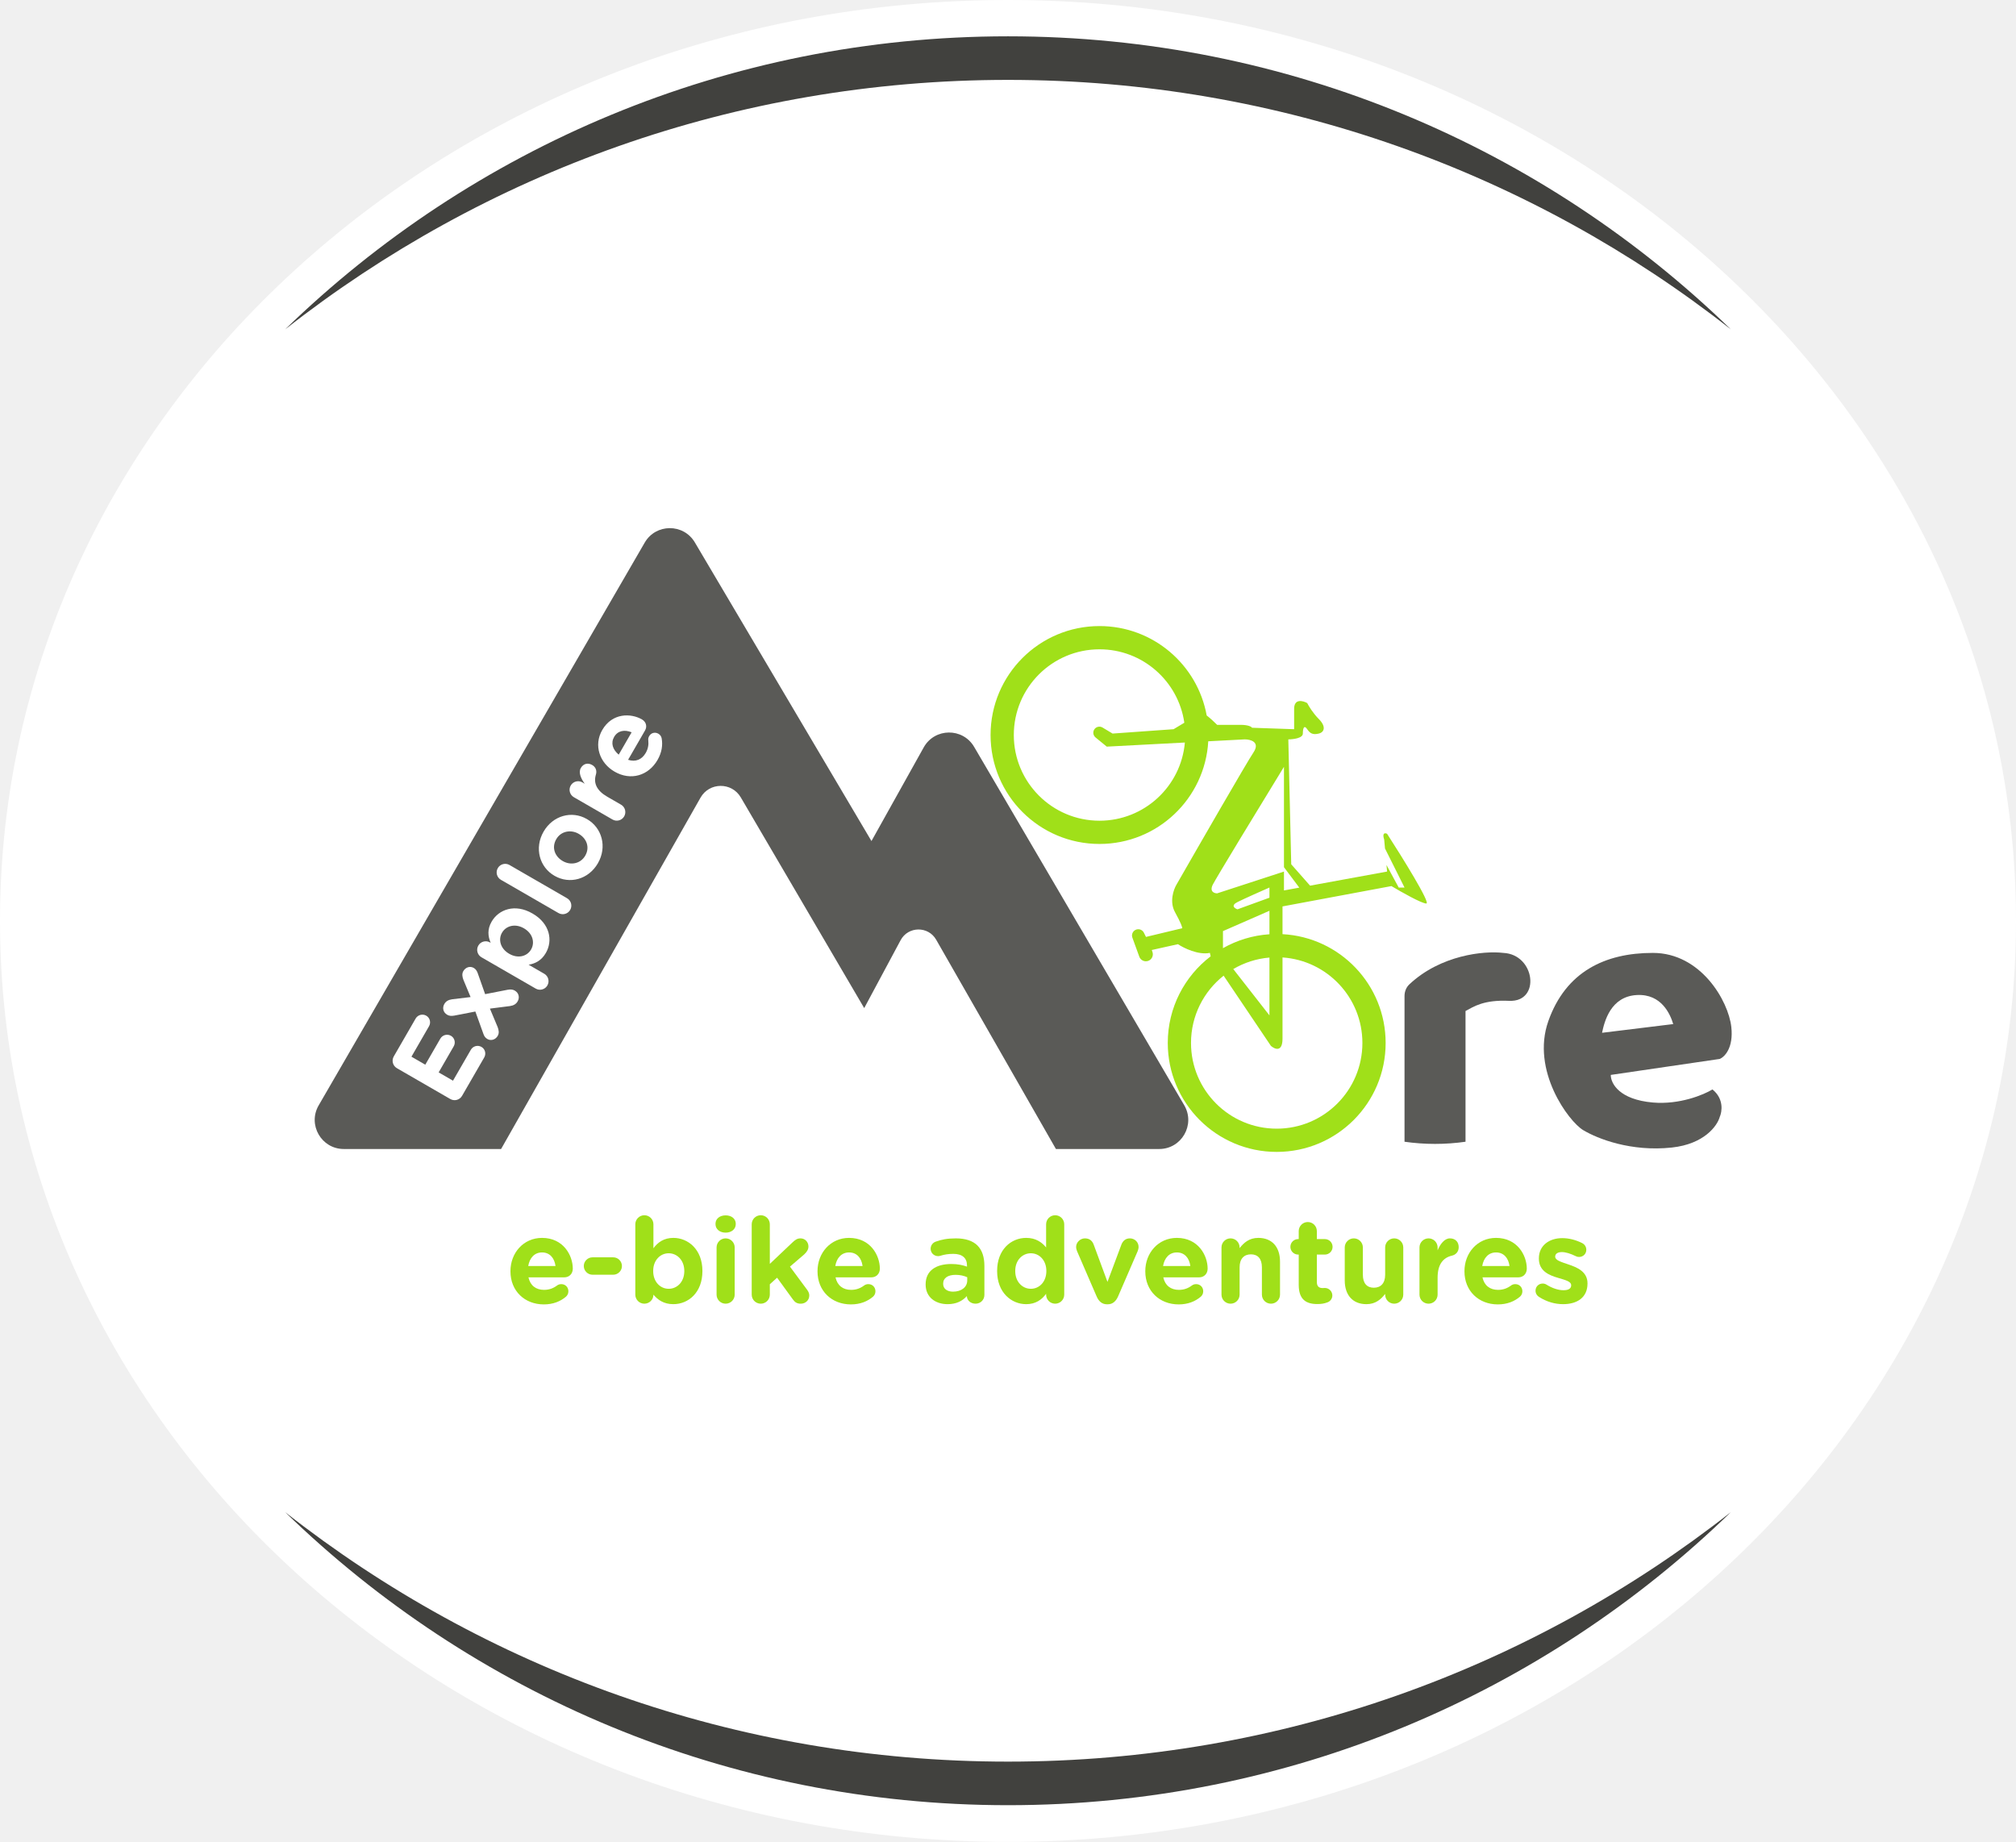
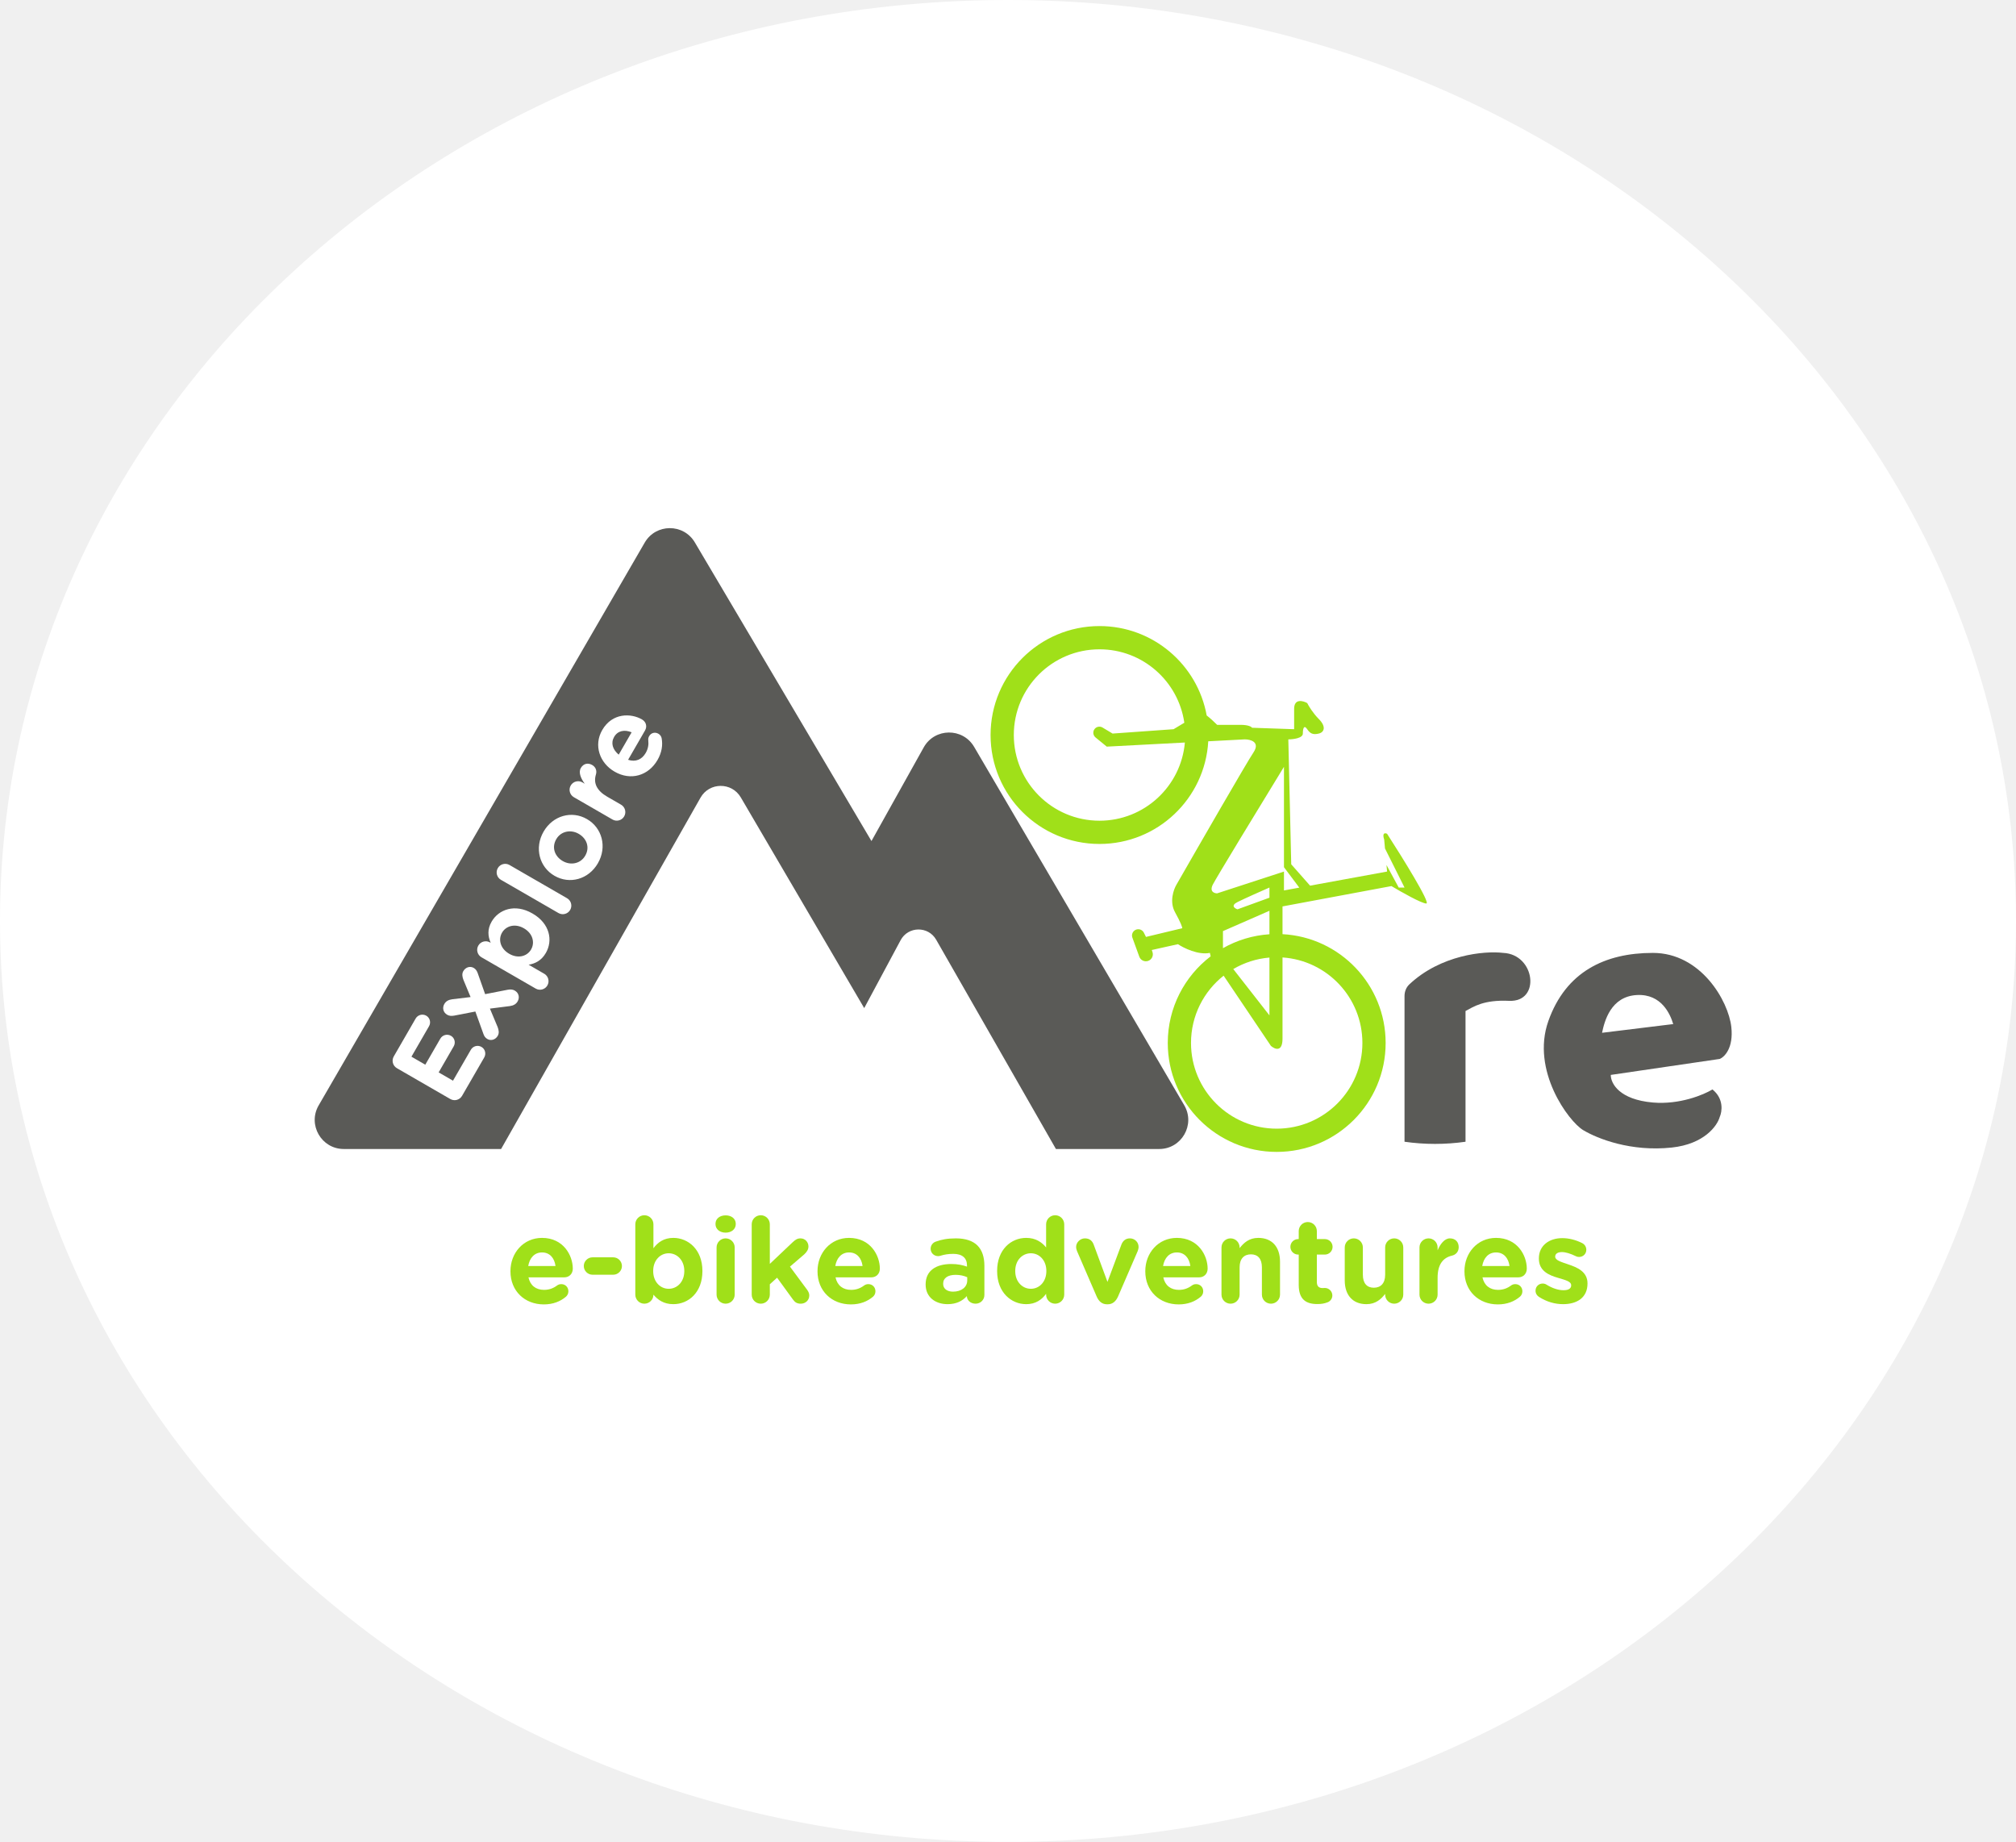
<svg xmlns="http://www.w3.org/2000/svg" viewBox="63 50.5 694 634" fill="none">
  <ellipse cx="410" cy="367.5" rx="347" ry="317" fill="white" />
-   <path fill-rule="evenodd" clip-rule="evenodd" d="M161.165 163.87C229.683 110.081 316.09 78 410 78C503.91 78 590.317 110.081 658.835 163.87C594.535 101.443 506.763 63 410 63C313.237 63 225.465 101.443 161.165 163.87Z" fill="#41413E" />
-   <path fill-rule="evenodd" clip-rule="evenodd" d="M658.835 571C590.317 624.788 503.91 656.87 410 656.87C316.09 656.87 229.683 624.788 161.165 571C225.465 633.426 313.237 671.87 410 671.87C506.763 671.87 594.535 633.426 658.835 571Z" fill="#41413E" />
  <path fill-rule="evenodd" clip-rule="evenodd" d="M441.5 341C461.485 341 477.819 325.366 478.939 305.661L491.5 305C493.5 305 496.9 305.9 494.5 309.5C492.1 313.1 475.833 341.333 468 355C467 356.667 465.5 360.9 467.5 364.5C469.5 368.1 470 369.667 470 370L457.5 373L456.774 371.547C456.322 370.643 455.302 370.174 454.322 370.42C453.08 370.73 452.381 372.046 452.818 373.249L455.2 379.801C455.645 381.025 456.984 381.672 458.22 381.26C459.479 380.84 460.16 379.479 459.74 378.22L459.5 377.5L468.5 375.5C470.5 376.833 475.5 379.3 479.5 378.5L479.762 379.678C470.789 386.529 465 397.339 465 409.5C465 430.211 481.789 447 502.5 447C523.211 447 540 430.211 540 409.5C540 389.46 524.281 373.092 504.5 372.052V362.5L542 355.5C545.333 357.5 552.4 361.5 554 361.5C555.6 361.5 545.667 345.5 540.5 337.5C539.833 337.167 538.7 337.1 539.5 339.5L539.778 342.556L546.5 356H544.5L540.294 348.235L540.5 350.5L513.989 355.354L507.5 348L506.5 305L506.5 305V305C508.167 305 511.5 304.6 511.5 303C511.5 301 512 300 513 301.5C514 303 515 303.5 517 303C519 302.5 519.5 300.5 517 298C515 296 513.5 293.5 513 292.5C511.5 291.667 508.5 290.9 508.5 294.5V301.5L494 301C493.833 300.667 492.8 300 490 300H482C481.122 299.122 479.578 297.665 478.398 296.773C475.229 279.273 459.914 266 441.5 266C420.789 266 404 282.789 404 303.5C404 324.211 420.789 341 441.5 341ZM500 372.082V364L484 371V376.874C488.777 374.159 494.209 372.463 500 372.082ZM487.55 384.064C491.257 381.88 495.484 380.483 500 380.104V400L487.55 384.064ZM484.228 386.339L500.5 410.5C501.833 411.667 504.5 412.8 504.5 408V380.067C519.86 381.095 532 393.88 532 409.5C532 425.792 518.792 439 502.5 439C486.208 439 473 425.792 473 409.5C473 400.108 477.389 391.741 484.228 386.339ZM441.5 333C456.921 333 469.579 321.167 470.888 306.085L444 307.5L440.135 304.338C439.234 303.601 439.107 302.271 439.852 301.377C440.513 300.585 441.653 300.392 442.537 300.922L446 303L467 301.5C467.277 301.334 467.602 301.137 467.964 300.919L467.969 300.916L467.969 300.916L467.969 300.916C468.754 300.442 469.708 299.866 470.7 299.278C468.652 284.985 456.359 274 441.5 274C425.208 274 412 287.208 412 303.5C412 319.792 425.208 333 441.5 333ZM510.276 356.034L505 349V314.45C496.458 328.409 481.63 352.739 480.5 355C479.3 357.4 481 358 482 358L505 350.5V357L510.276 356.034ZM500 359.5V356C497.333 357.167 491.4 359.8 489 361C486.6 362.2 488 363.167 489 363.5L500 359.5Z" fill="#A0E019" />
  <path opacity="0.87" fill-rule="evenodd" clip-rule="evenodd" d="M235.5 446L304.152 325.064C307.194 319.705 314.897 319.653 318.012 324.97L360.5 397.5L373.03 374.133C375.629 369.287 382.543 369.192 385.275 373.964L426.5 446H462.045C469.773 446 474.58 437.609 470.671 430.942L398.342 307.581C394.431 300.909 384.751 301.013 380.983 307.767L363 340L302.196 237.202C298.304 230.622 288.769 230.665 284.936 237.28L172.699 430.987C168.836 437.653 173.647 446 181.352 446H235.5ZM274.411 304.152C273.19 306.268 273.906 308.517 275.99 310.258L280.43 302.568C277.972 301.552 275.652 302.003 274.411 304.152ZM289.643 303.052C290.315 303.439 290.644 304.032 290.766 304.596C291.198 306.949 290.855 309.483 289.343 312.102C286.222 317.508 280.12 319.314 274.613 316.134L274.545 316.095C269.408 313.129 267.29 307.026 270.314 301.787C273.785 295.776 280.253 295.973 283.98 298.125C285.458 298.978 285.83 300.582 285.055 301.925L279.219 312.033C281.827 312.867 283.967 311.953 285.285 309.669C286.099 308.259 286.341 306.832 286.17 305.345C286.115 304.82 286.174 304.407 286.484 303.87C287.144 302.728 288.501 302.392 289.643 303.052ZM273.845 332.585C275.256 333.4 277.057 332.917 277.871 331.507C278.685 330.096 278.203 328.295 276.792 327.481L272.024 324.728C268.397 322.634 267.25 320.046 268.138 317.112C268.504 315.935 268.202 314.596 266.859 313.821C265.415 312.987 263.85 313.293 262.939 314.871C262.067 316.382 262.981 318.522 264.3 320.269L263.494 319.803C262.084 318.989 260.283 319.472 259.469 320.882C258.655 322.293 259.137 324.093 260.547 324.908L273.845 332.585ZM265.096 332.462C270.268 335.448 272.061 342.035 268.823 347.643C265.605 353.218 259.09 354.963 253.918 351.978L253.851 351.939C248.68 348.953 246.886 342.366 250.124 336.758C253.342 331.183 259.858 329.437 265.029 332.423L265.096 332.462ZM256.759 346.902C259.412 348.433 262.834 347.857 264.463 345.036C266.15 342.115 264.908 339.069 262.255 337.538L262.188 337.499C259.535 335.967 256.113 336.544 254.484 339.365C252.798 342.286 254.039 345.331 256.692 346.863L256.759 346.902ZM255.256 364.783C256.666 365.598 258.467 365.115 259.282 363.705C260.096 362.294 259.613 360.493 258.203 359.679L238.39 348.24C236.98 347.426 235.179 347.908 234.365 349.319C233.55 350.729 234.033 352.53 235.443 353.344L255.256 364.783ZM251.436 389.702C250.621 391.113 248.821 391.595 247.41 390.781L228.739 380.001C227.329 379.187 226.846 377.386 227.661 375.976C228.475 374.565 230.276 374.083 231.686 374.897L231.921 375.033C230.96 372.821 230.706 370.391 232.238 367.738C234.661 363.54 240.259 361.444 246.27 364.915L246.337 364.953C252.348 368.424 253.371 374.253 250.908 378.518C249.338 381.238 247.126 382.199 244.984 382.574L250.357 385.677C251.768 386.491 252.25 388.292 251.436 389.702ZM238.33 378.822C241.319 380.548 244.444 379.71 245.82 377.326C247.197 374.942 246.413 371.803 243.39 370.058L243.323 370.019C240.334 368.293 237.19 369.164 235.813 371.549C234.437 373.933 235.274 377.058 238.263 378.783L238.33 378.822ZM230.764 408.134C232.041 408.871 233.582 408.373 234.357 407.03C234.881 406.123 234.717 405.088 234.327 404.057L231.653 397.677L238.515 396.804C239.742 396.617 240.62 396.183 241.201 395.176C241.938 393.9 241.652 392.302 240.208 391.468C239.536 391.08 238.777 391 237.775 391.183L230.006 392.697L227.422 385.385C227.151 384.691 226.788 384.078 226.083 383.671C224.807 382.934 223.266 383.433 222.49 384.776C221.967 385.683 222.13 386.717 222.52 387.748L224.995 393.699L218.643 394.464C217.415 394.651 216.538 395.085 215.956 396.093C215.22 397.369 215.506 398.967 216.95 399.8C217.622 400.188 218.381 400.268 219.382 400.085L226.641 398.68L229.425 406.421C229.677 407.148 230.059 407.727 230.764 408.134ZM222.07 427.692L229.689 414.495C230.426 413.219 230.02 411.596 228.743 410.859C227.467 410.123 225.825 410.563 225.089 411.839L218.943 422.484L214.006 419.634L219.183 410.668C219.92 409.392 219.513 407.769 218.237 407.032C216.961 406.296 215.319 406.736 214.582 408.012L209.406 416.978L204.637 414.225L210.686 403.747C211.423 402.471 211.017 400.849 209.741 400.112C208.464 399.375 206.822 399.815 206.086 401.091L198.563 414.121C197.73 415.565 198.212 417.365 199.656 418.199L217.991 428.785C219.435 429.619 221.236 429.136 222.07 427.692Z" fill="#41413E" />
  <path d="M244.837 486.28C245.329 483.449 247.012 481.603 249.597 481.603C252.223 481.603 253.864 483.49 254.233 486.28H244.837ZM257.844 496.825C258.295 496.415 258.665 495.8 258.665 494.979C258.665 493.584 257.639 492.517 256.244 492.517C255.587 492.517 255.177 492.681 254.726 493.009C253.454 493.953 252.017 494.487 250.294 494.487C247.504 494.487 245.535 493.009 244.919 490.178H257.269C258.911 490.178 260.183 488.988 260.183 487.183C260.183 482.628 256.941 476.597 249.597 476.597C243.196 476.597 238.723 481.767 238.723 488.045V488.127C238.723 494.856 243.606 499.492 250.212 499.492C253.413 499.492 255.915 498.467 257.844 496.825Z" fill="#A0E019" />
  <path d="M266.964 489.276H274.104C275.745 489.276 277.099 487.922 277.099 486.28C277.099 484.639 275.745 483.285 274.104 483.285H266.964C265.323 483.285 263.969 484.639 263.969 486.28C263.969 487.922 265.323 489.276 266.964 489.276Z" fill="#A0E019" />
  <path d="M281.703 496.128C281.703 497.851 283.098 499.246 284.821 499.246C286.545 499.246 287.94 497.851 287.94 496.169V496.128C289.417 497.892 291.468 499.41 294.792 499.41C300.003 499.41 304.804 495.389 304.804 488.045V487.963C304.804 480.618 299.921 476.597 294.792 476.597C291.551 476.597 289.458 478.115 287.94 480.167V471.919C287.94 470.196 286.545 468.801 284.821 468.801C283.098 468.801 281.703 470.196 281.703 471.919V496.128ZM293.192 494.117C290.279 494.117 287.858 491.696 287.858 488.045V487.963C287.858 484.311 290.279 481.89 293.192 481.89C296.105 481.89 298.567 484.311 298.567 487.963V488.045C298.567 491.737 296.105 494.117 293.192 494.117Z" fill="#A0E019" />
  <path d="M309.309 471.837C309.309 473.643 310.827 474.791 312.797 474.791C314.766 474.791 316.284 473.643 316.284 471.837V471.755C316.284 469.95 314.766 468.842 312.797 468.842C310.827 468.842 309.309 469.95 309.309 471.755V471.837ZM309.678 496.128C309.678 497.851 311.073 499.246 312.797 499.246C314.52 499.246 315.915 497.851 315.915 496.128V479.879C315.915 478.156 314.52 476.761 312.797 476.761C311.073 476.761 309.678 478.156 309.678 479.879V496.128Z" fill="#A0E019" />
  <path d="M321.773 496.128C321.773 497.851 323.168 499.246 324.891 499.246C326.614 499.246 328.009 497.851 328.009 496.128V492.558L330.512 490.301L335.97 497.81C336.708 498.836 337.447 499.246 338.678 499.246C340.237 499.246 341.591 498.097 341.591 496.415C341.591 495.717 341.345 495.143 340.811 494.404L334.944 486.485L339.868 482.259C340.729 481.439 341.304 480.618 341.304 479.551C341.304 478.115 340.237 476.761 338.555 476.761C337.447 476.761 336.708 477.294 335.805 478.156L328.009 485.542V471.919C328.009 470.196 326.614 468.801 324.891 468.801C323.168 468.801 321.773 470.196 321.773 471.919V496.128Z" fill="#A0E019" />
  <path d="M350.541 486.28C351.033 483.449 352.716 481.603 355.3 481.603C357.926 481.603 359.568 483.49 359.937 486.28H350.541ZM363.548 496.825C363.999 496.415 364.368 495.8 364.368 494.979C364.368 493.584 363.343 492.517 361.948 492.517C361.291 492.517 360.881 492.681 360.429 493.009C359.157 493.953 357.721 494.487 355.998 494.487C353.208 494.487 351.238 493.009 350.623 490.178H362.973C364.615 490.178 365.887 488.988 365.887 487.183C365.887 482.628 362.645 476.597 355.3 476.597C348.9 476.597 344.427 481.767 344.427 488.045V488.127C344.427 494.856 349.31 499.492 355.916 499.492C359.116 499.492 361.619 498.467 363.548 496.825Z" fill="#A0E019" />
  <path d="M389.196 499.41C392.232 499.41 394.325 498.302 395.843 496.62V496.661C395.843 497.974 397.033 499.246 398.838 499.246C400.521 499.246 401.875 497.933 401.875 496.251V486.239C401.875 483.285 401.136 480.864 399.495 479.223C397.936 477.664 395.474 476.761 392.068 476.761C389.155 476.761 387.021 477.171 385.052 477.91C384.067 478.279 383.369 479.223 383.369 480.331C383.369 481.767 384.518 482.875 385.954 482.875C386.242 482.875 386.488 482.834 386.857 482.711C388.047 482.341 389.442 482.095 391.165 482.095C394.284 482.095 395.884 483.531 395.884 486.116V486.485C394.325 485.952 392.725 485.583 390.509 485.583C385.298 485.583 381.646 487.798 381.646 492.599V492.681C381.646 497.03 385.052 499.41 389.196 499.41ZM391.083 495.102C389.073 495.102 387.678 494.117 387.678 492.435V492.353C387.678 490.383 389.319 489.317 391.986 489.317C393.504 489.317 394.899 489.645 395.966 490.137V491.245C395.966 493.502 393.997 495.102 391.083 495.102Z" fill="#A0E019" />
  <path d="M429.357 471.919C429.357 470.196 427.962 468.801 426.239 468.801C424.516 468.801 423.121 470.196 423.121 471.919V479.879C421.643 478.115 419.592 476.597 416.268 476.597C411.057 476.597 406.257 480.618 406.257 487.963V488.045C406.257 495.389 411.139 499.41 416.268 499.41C419.51 499.41 421.602 497.892 423.121 495.841V496.128C423.121 497.851 424.516 499.246 426.239 499.246C427.962 499.246 429.357 497.851 429.357 496.128V471.919ZM417.869 481.89C420.782 481.89 423.203 484.311 423.203 487.963V488.045C423.203 491.696 420.782 494.117 417.869 494.117C414.955 494.117 412.493 491.696 412.493 488.045V487.963C412.493 484.27 414.955 481.89 417.869 481.89Z" fill="#A0E019" />
  <path d="M447.895 496.743L454.625 481.192C454.748 480.905 454.953 480.249 454.953 479.715C454.953 478.033 453.599 476.761 451.958 476.761C450.316 476.761 449.455 477.828 449.044 478.895L444.244 491.737L439.525 478.977C439.074 477.705 438.171 476.761 436.489 476.761C434.806 476.761 433.452 478.197 433.452 479.674C433.452 480.249 433.617 480.782 433.781 481.192L440.51 496.743C441.207 498.385 442.356 499.451 444.039 499.451H444.367C446.049 499.451 447.198 498.343 447.895 496.743Z" fill="#A0E019" />
  <path d="M463.377 486.28C463.869 483.449 465.552 481.603 468.137 481.603C470.763 481.603 472.404 483.49 472.773 486.28H463.377ZM476.384 496.825C476.835 496.415 477.205 495.8 477.205 494.979C477.205 493.584 476.179 492.517 474.784 492.517C474.127 492.517 473.717 492.681 473.266 493.009C471.994 493.953 470.558 494.487 468.834 494.487C466.044 494.487 464.075 493.009 463.459 490.178H475.81C477.451 490.178 478.723 488.988 478.723 487.183C478.723 482.628 475.481 476.597 468.137 476.597C461.736 476.597 457.263 481.767 457.263 488.045V488.127C457.263 494.856 462.146 499.492 468.752 499.492C471.953 499.492 474.456 498.467 476.384 496.825Z" fill="#A0E019" />
  <path d="M483.494 496.128C483.494 497.851 484.889 499.246 486.612 499.246C488.336 499.246 489.731 497.851 489.731 496.128V486.732C489.731 483.777 491.249 482.259 493.629 482.259C496.009 482.259 497.404 483.777 497.404 486.732V496.128C497.404 497.851 498.799 499.246 500.522 499.246C502.245 499.246 503.64 497.851 503.64 496.128V484.762C503.64 479.715 500.891 476.597 496.173 476.597C493.013 476.597 491.167 478.279 489.731 480.126V479.879C489.731 478.156 488.336 476.761 486.612 476.761C484.889 476.761 483.494 478.156 483.494 479.879V496.128Z" fill="#A0E019" />
  <path d="M516.485 499.369C517.839 499.369 518.906 499.205 520.055 498.754C520.917 498.426 521.655 497.523 521.655 496.415C521.655 494.979 520.465 493.83 519.07 493.83C518.947 493.83 518.537 493.871 518.332 493.871C516.936 493.871 516.321 493.174 516.321 491.737V482.341H519.07C520.547 482.341 521.737 481.151 521.737 479.674C521.737 478.197 520.547 477.007 519.07 477.007H516.321V474.258C516.321 472.535 514.926 471.14 513.203 471.14C511.479 471.14 510.084 472.535 510.084 474.258V477.007H509.879C508.402 477.007 507.212 478.197 507.212 479.674C507.212 481.151 508.402 482.341 509.879 482.341H510.084V492.763C510.084 497.851 512.669 499.369 516.485 499.369Z" fill="#A0E019" />
  <path d="M546.07 479.879C546.07 478.156 544.675 476.761 542.952 476.761C541.229 476.761 539.834 478.156 539.834 479.879V489.276C539.834 492.23 538.315 493.748 535.936 493.748C533.556 493.748 532.161 492.23 532.161 489.276V479.879C532.161 478.156 530.766 476.761 529.042 476.761C527.319 476.761 525.924 478.156 525.924 479.879V491.245C525.924 496.292 528.673 499.41 533.392 499.41C536.551 499.41 538.398 497.728 539.834 495.882V496.128C539.834 497.851 541.229 499.246 542.952 499.246C544.675 499.246 546.07 497.851 546.07 496.128V479.879Z" fill="#A0E019" />
  <path d="M551.653 496.128C551.653 497.851 553.048 499.246 554.771 499.246C556.494 499.246 557.889 497.851 557.889 496.128V490.301C557.889 485.87 559.654 483.449 562.813 482.711C564.085 482.423 565.152 481.439 565.152 479.797C565.152 478.033 564.044 476.761 562.116 476.761C560.269 476.761 558.792 478.73 557.889 480.864V479.879C557.889 478.156 556.494 476.761 554.771 476.761C553.048 476.761 551.653 478.156 551.653 479.879V496.128Z" fill="#A0E019" />
  <path d="M573.248 486.28C573.741 483.449 575.423 481.603 578.008 481.603C580.634 481.603 582.275 483.49 582.644 486.28H573.248ZM586.255 496.825C586.706 496.415 587.076 495.8 587.076 494.979C587.076 493.584 586.05 492.517 584.655 492.517C583.998 492.517 583.588 492.681 583.137 493.009C581.865 493.953 580.429 494.487 578.705 494.487C575.915 494.487 573.946 493.009 573.33 490.178H585.681C587.322 490.178 588.594 488.988 588.594 487.183C588.594 482.628 585.352 476.597 578.008 476.597C571.607 476.597 567.135 481.767 567.135 488.045V488.127C567.135 494.856 572.017 499.492 578.623 499.492C581.824 499.492 584.327 498.467 586.255 496.825Z" fill="#A0E019" />
  <path d="M601.079 499.41C605.839 499.41 609.49 497.195 609.49 492.312V492.23C609.49 488.209 605.921 486.732 602.843 485.706C600.464 484.885 598.371 484.311 598.371 483.08V482.998C598.371 482.136 599.151 481.48 600.669 481.48C601.982 481.48 603.664 482.013 605.428 482.875C605.839 483.08 606.126 483.162 606.577 483.162C607.972 483.162 609.08 482.095 609.08 480.7C609.08 479.633 608.506 478.813 607.603 478.361C605.469 477.294 603.09 476.679 600.792 476.679C596.36 476.679 592.75 479.182 592.75 483.654V483.736C592.75 488.004 596.237 489.44 599.315 490.342C601.736 491.081 603.869 491.532 603.869 492.886V492.968C603.869 493.953 603.048 494.61 601.243 494.61C599.479 494.61 597.386 493.953 595.294 492.64C594.965 492.435 594.514 492.312 594.063 492.312C592.668 492.312 591.601 493.379 591.601 494.774C591.601 495.759 592.134 496.497 592.791 496.907C595.458 498.631 598.371 499.41 601.079 499.41Z" fill="#A0E019" />
  <path opacity="0.87" d="M567.5 398.5V443.5C560.535 444.495 553.465 444.495 546.5 443.5V393.361C546.5 391.843 547.061 390.365 548.167 389.325C558.904 379.232 573.852 377.709 580.5 378.5C591.5 379 593.5 395.5 582.5 395C573.7 394.6 570.333 397 567.5 398.5Z" fill="#41413E" />
  <path opacity="0.87" fill-rule="evenodd" clip-rule="evenodd" d="M617.5 420.5L655 415C656.667 414.333 659.8 411.2 659 404C658 395 648.5 378.5 632 378.5C615.5 378.5 602 385 596 402C590 419 603 436.5 608 439.5C613 442.5 624.5 447 638.5 445.5C649.7 444.3 654.167 438 655 435C655.833 433.167 656.5 428.7 652.5 425.5C649.5 427.333 641.2 430.8 632 430C620.5 429 617.5 423.5 617.5 420.5ZM614.5 406L639 403C638 399.667 635 392.553 626.5 393C617.5 393.474 615.333 402 614.5 406Z" fill="#41413E" />
</svg>
